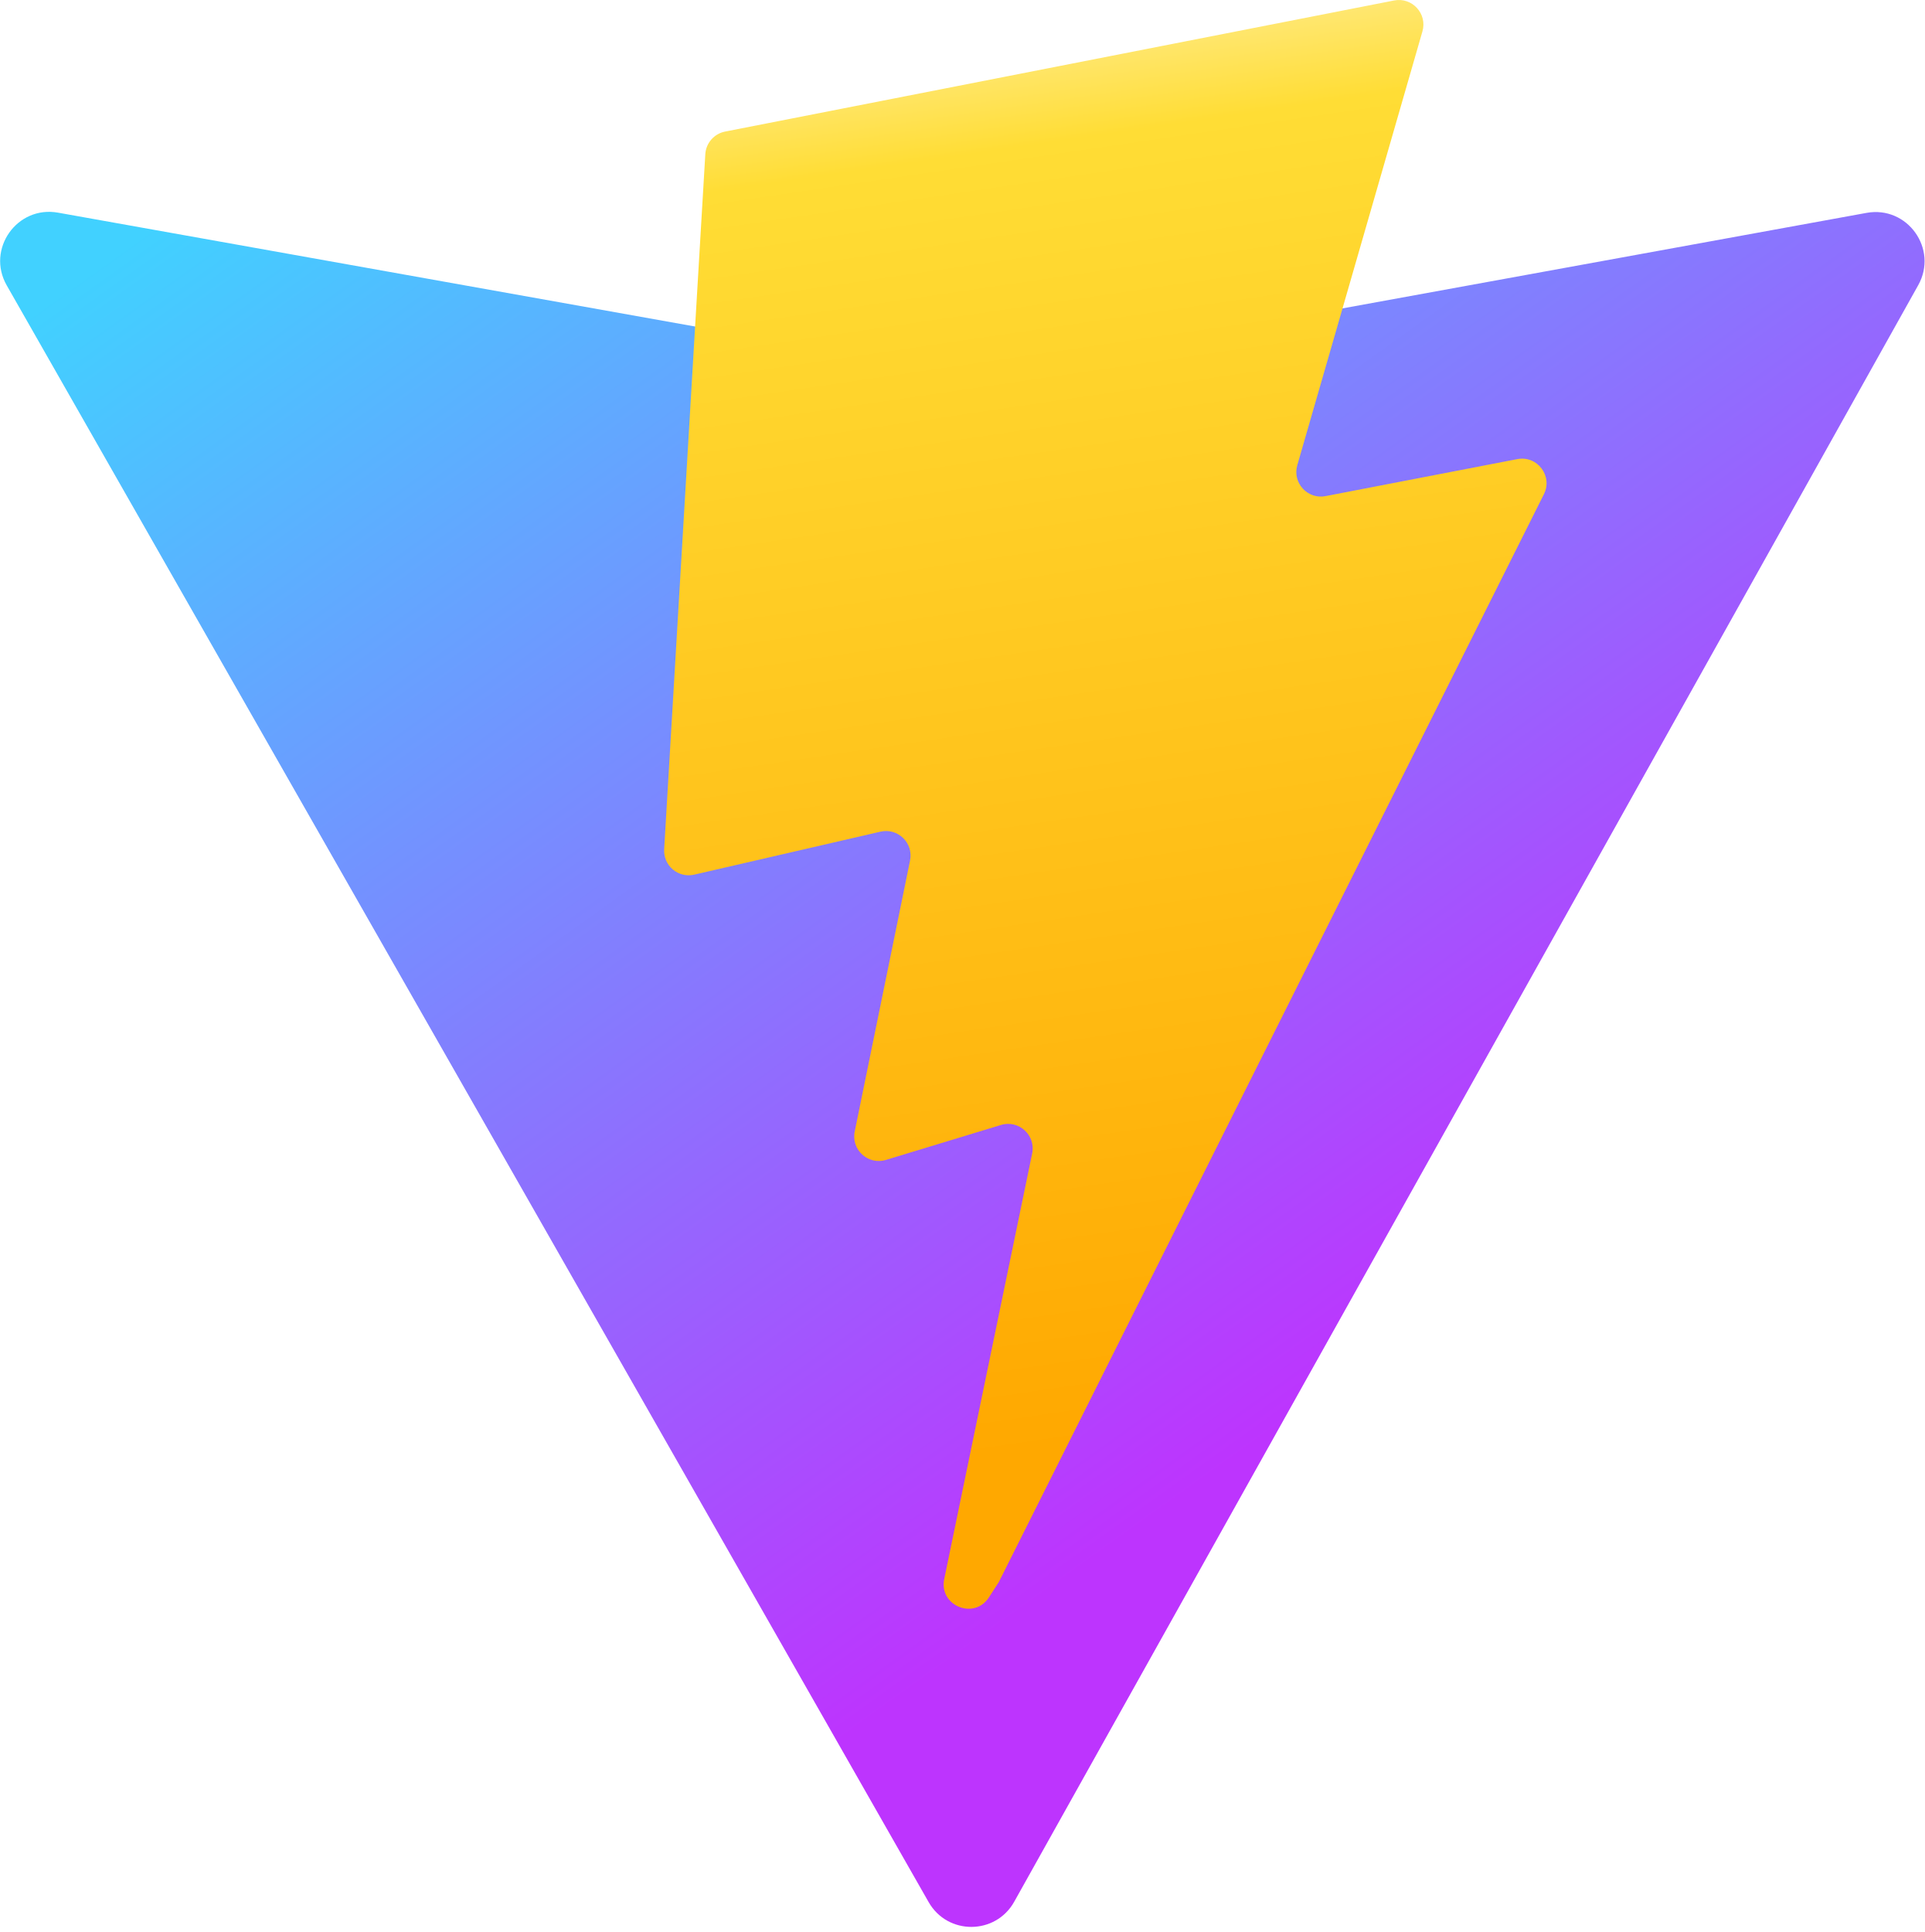
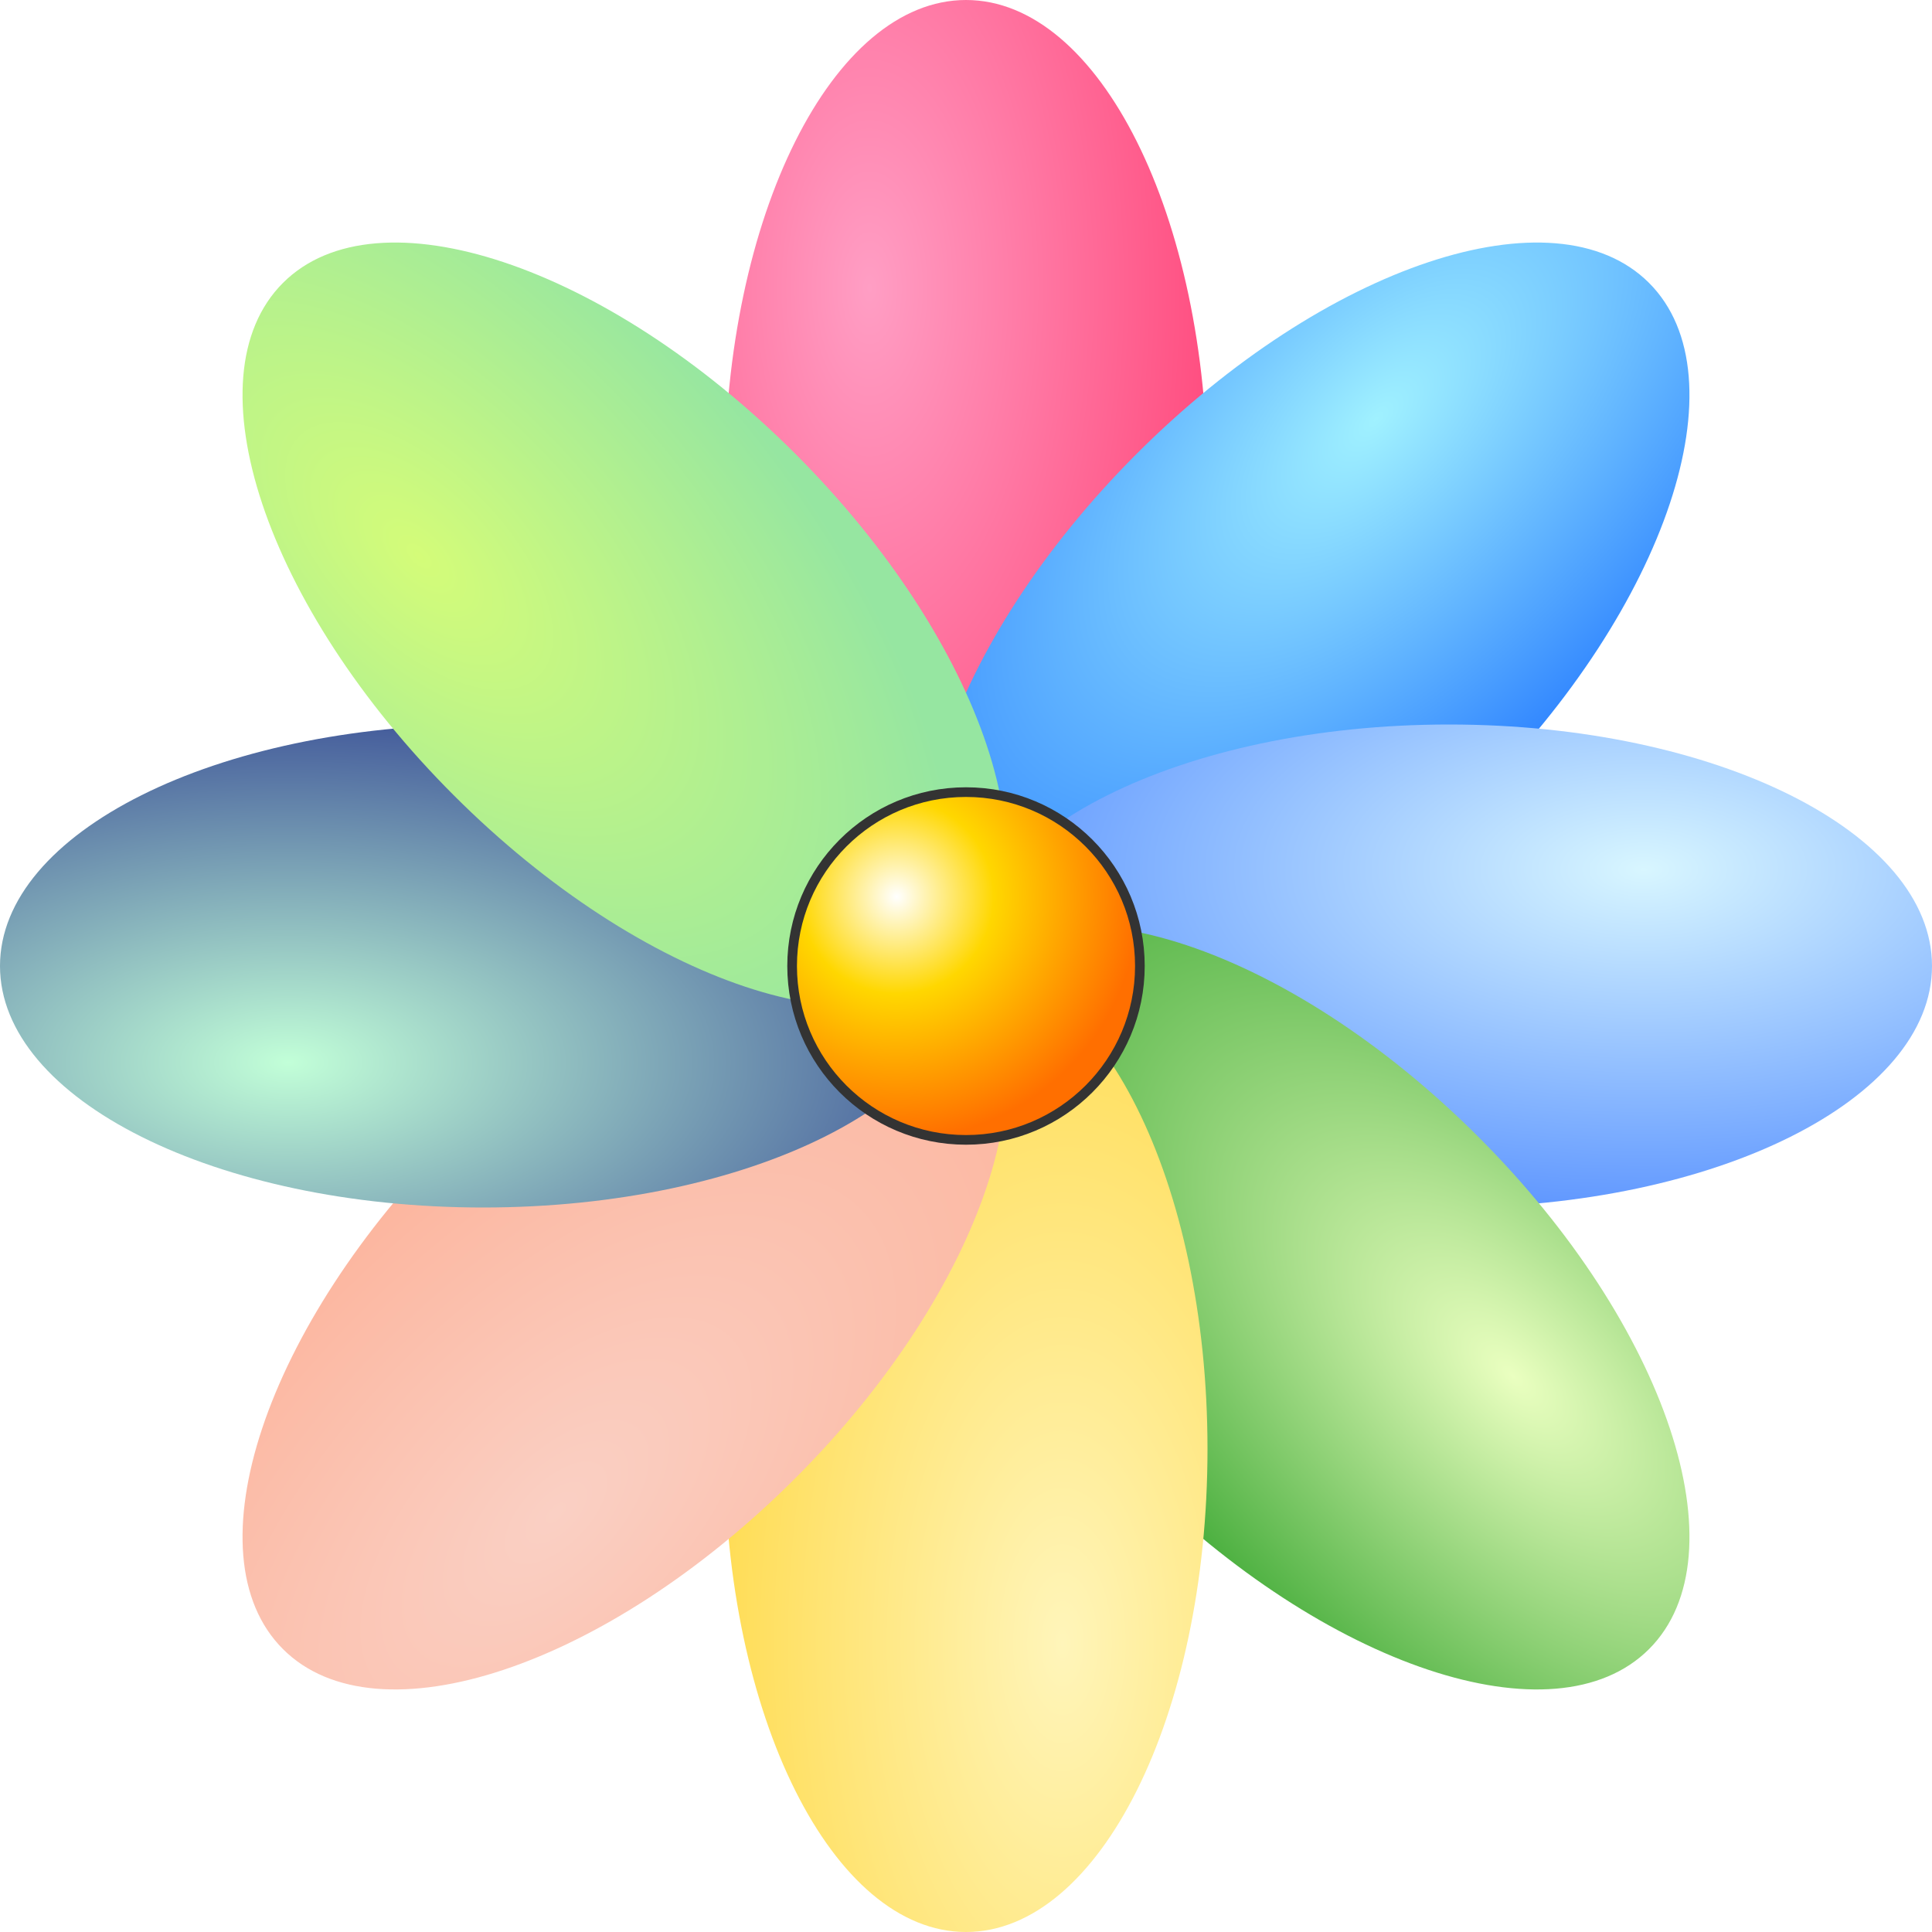
- <svg xmlns="http://www.w3.org/2000/svg" aria-hidden="true" role="img" class="iconify iconify--logos" width="31.88" height="32" preserveAspectRatio="xMidYMid meet" viewBox="0 0 256 257">
+ <svg xmlns="http://www.w3.org/2000/svg" width="300" height="300" viewBox="0 0 200 200">
  <defs>
-     <linearGradient id="IconifyId1813088fe1fbc01fb466" x1="-.828%" x2="57.636%" y1="7.652%" y2="78.411%">
-       <stop offset="0%" stop-color="#41D1FF" />
-       <stop offset="100%" stop-color="#BD34FE" />
-     </linearGradient>
-     <linearGradient id="IconifyId1813088fe1fbc01fb467" x1="43.376%" x2="50.316%" y1="2.242%" y2="89.03%">
-       <stop offset="0%" stop-color="#FFEA83" />
-       <stop offset="8.333%" stop-color="#FFDD35" />
-       <stop offset="100%" stop-color="#FFA800" />
-     </linearGradient>
+     <radialGradient id="grad1" cx="30%" cy="30%" r="70%">
+       <stop offset="0%" stop-color="#ff9ec4" />
+       <stop offset="100%" stop-color="#ff4f81" />
+     </radialGradient>
+     <radialGradient id="grad2" cx="30%" cy="30%" r="70%">
+       <stop offset="0%" stop-color="#a0f1ff" />
+       <stop offset="100%" stop-color="#3388ff" />
+     </radialGradient>
+     <radialGradient id="grad3" cx="30%" cy="30%" r="70%">
+       <stop offset="0%" stop-color="#d8f6ff" />
+       <stop offset="100%" stop-color="#6198ff" />
+     </radialGradient>
+     <radialGradient id="grad4" cx="30%" cy="30%" r="70%">
+       <stop offset="0%" stop-color="#eaffc0" />
+       <stop offset="100%" stop-color="#4cb040" />
+     </radialGradient>
+     <radialGradient id="grad5" cx="30%" cy="30%" r="70%">
+       <stop offset="0%" stop-color="#fff5ba" />
+       <stop offset="100%" stop-color="#ffdd57" />
+     </radialGradient>
+     <radialGradient id="grad6" cx="30%" cy="30%" r="70%">
+       <stop offset="0%" stop-color="#fad0c4" />
+       <stop offset="100%" stop-color="#fcb69f" />
+     </radialGradient>
+     <radialGradient id="grad7" cx="30%" cy="30%" r="70%">
+       <stop offset="0%" stop-color="#c2ffd8" />
+       <stop offset="100%" stop-color="#465e9c" />
+     </radialGradient>
+     <radialGradient id="grad8" cx="30%" cy="30%" r="70%">
+       <stop offset="0%" stop-color="#d4fc79" />
+       <stop offset="100%" stop-color="#96e6a1" />
+     </radialGradient>
+     <radialGradient id="centerGrad" cx="30%" cy="30%" r="70%">
+       <stop offset="0%" stop-color="#ffffff" />
+       <stop offset="40%" stop-color="#ffd700" />
+       <stop offset="100%" stop-color="#ff6f00" />
+     </radialGradient>
+     <style>
+       
+         .flower {
+           animation: rotateFlower 8s linear infinite;
+           transform-origin: 100px 100px;
+         }
+ 
+         @keyframes rotateFlower {
+           100% {
+             transform: rotate(360deg);
+           }
+         }
+       
+     </style>
  </defs>
-   <path fill="url(#IconifyId1813088fe1fbc01fb466)" d="M255.153 37.938L134.897 252.976c-2.483 4.44-8.862 4.466-11.382.048L.875 37.958c-2.746-4.814 1.371-10.646 6.827-9.67l120.385 21.517a6.537 6.537 0 0 0 2.322-.004l117.867-21.483c5.438-.991 9.574 4.796 6.877 9.62Z" />
-   <path fill="url(#IconifyId1813088fe1fbc01fb467)" d="M185.432.063L96.44 17.501a3.268 3.268 0 0 0-2.634 3.014l-5.474 92.456a3.268 3.268 0 0 0 3.997 3.378l24.777-5.718c2.318-.535 4.413 1.507 3.936 3.838l-7.361 36.047c-.495 2.426 1.782 4.5 4.151 3.78l15.304-4.649c2.372-.72 4.652 1.36 4.15 3.788l-11.698 56.621c-.732 3.542 3.979 5.473 5.943 2.437l1.313-2.028l72.516-144.72c1.215-2.423-.88-5.186-3.54-4.672l-25.505 4.922c-2.396.462-4.435-1.77-3.759-4.114l16.646-57.705c.677-2.35-1.37-4.583-3.769-4.113Z" />
+   <g class="flower">
+     <g transform="rotate(0,100,100)">
+       <ellipse cx="100" cy="50" rx="25" ry="50" fill="url(#grad1)" />
+     </g>
+     <g transform="rotate(45,100,100)">
+       <ellipse cx="100" cy="50" rx="25" ry="50" fill="url(#grad2)" />
+     </g>
+     <g transform="rotate(90,100,100)">
+       <ellipse cx="100" cy="50" rx="25" ry="50" fill="url(#grad3)" />
+     </g>
+     <g transform="rotate(135,100,100)">
+       <ellipse cx="100" cy="50" rx="25" ry="50" fill="url(#grad4)" />
+     </g>
+     <g transform="rotate(180,100,100)">
+       <ellipse cx="100" cy="50" rx="25" ry="50" fill="url(#grad5)" />
+     </g>
+     <g transform="rotate(225,100,100)">
+       <ellipse cx="100" cy="50" rx="25" ry="50" fill="url(#grad6)" />
+     </g>
+     <g transform="rotate(270,100,100)">
+       <ellipse cx="100" cy="50" rx="25" ry="50" fill="url(#grad7)" />
+     </g>
+     <g transform="rotate(315,100,100)">
+       <ellipse cx="100" cy="50" rx="25" ry="50" fill="url(#grad8)" />
+     </g>
+     <circle cx="100" cy="100" r="18" fill="url(#centerGrad)" stroke="#333" stroke-width="1" />
+   </g>
</svg>
